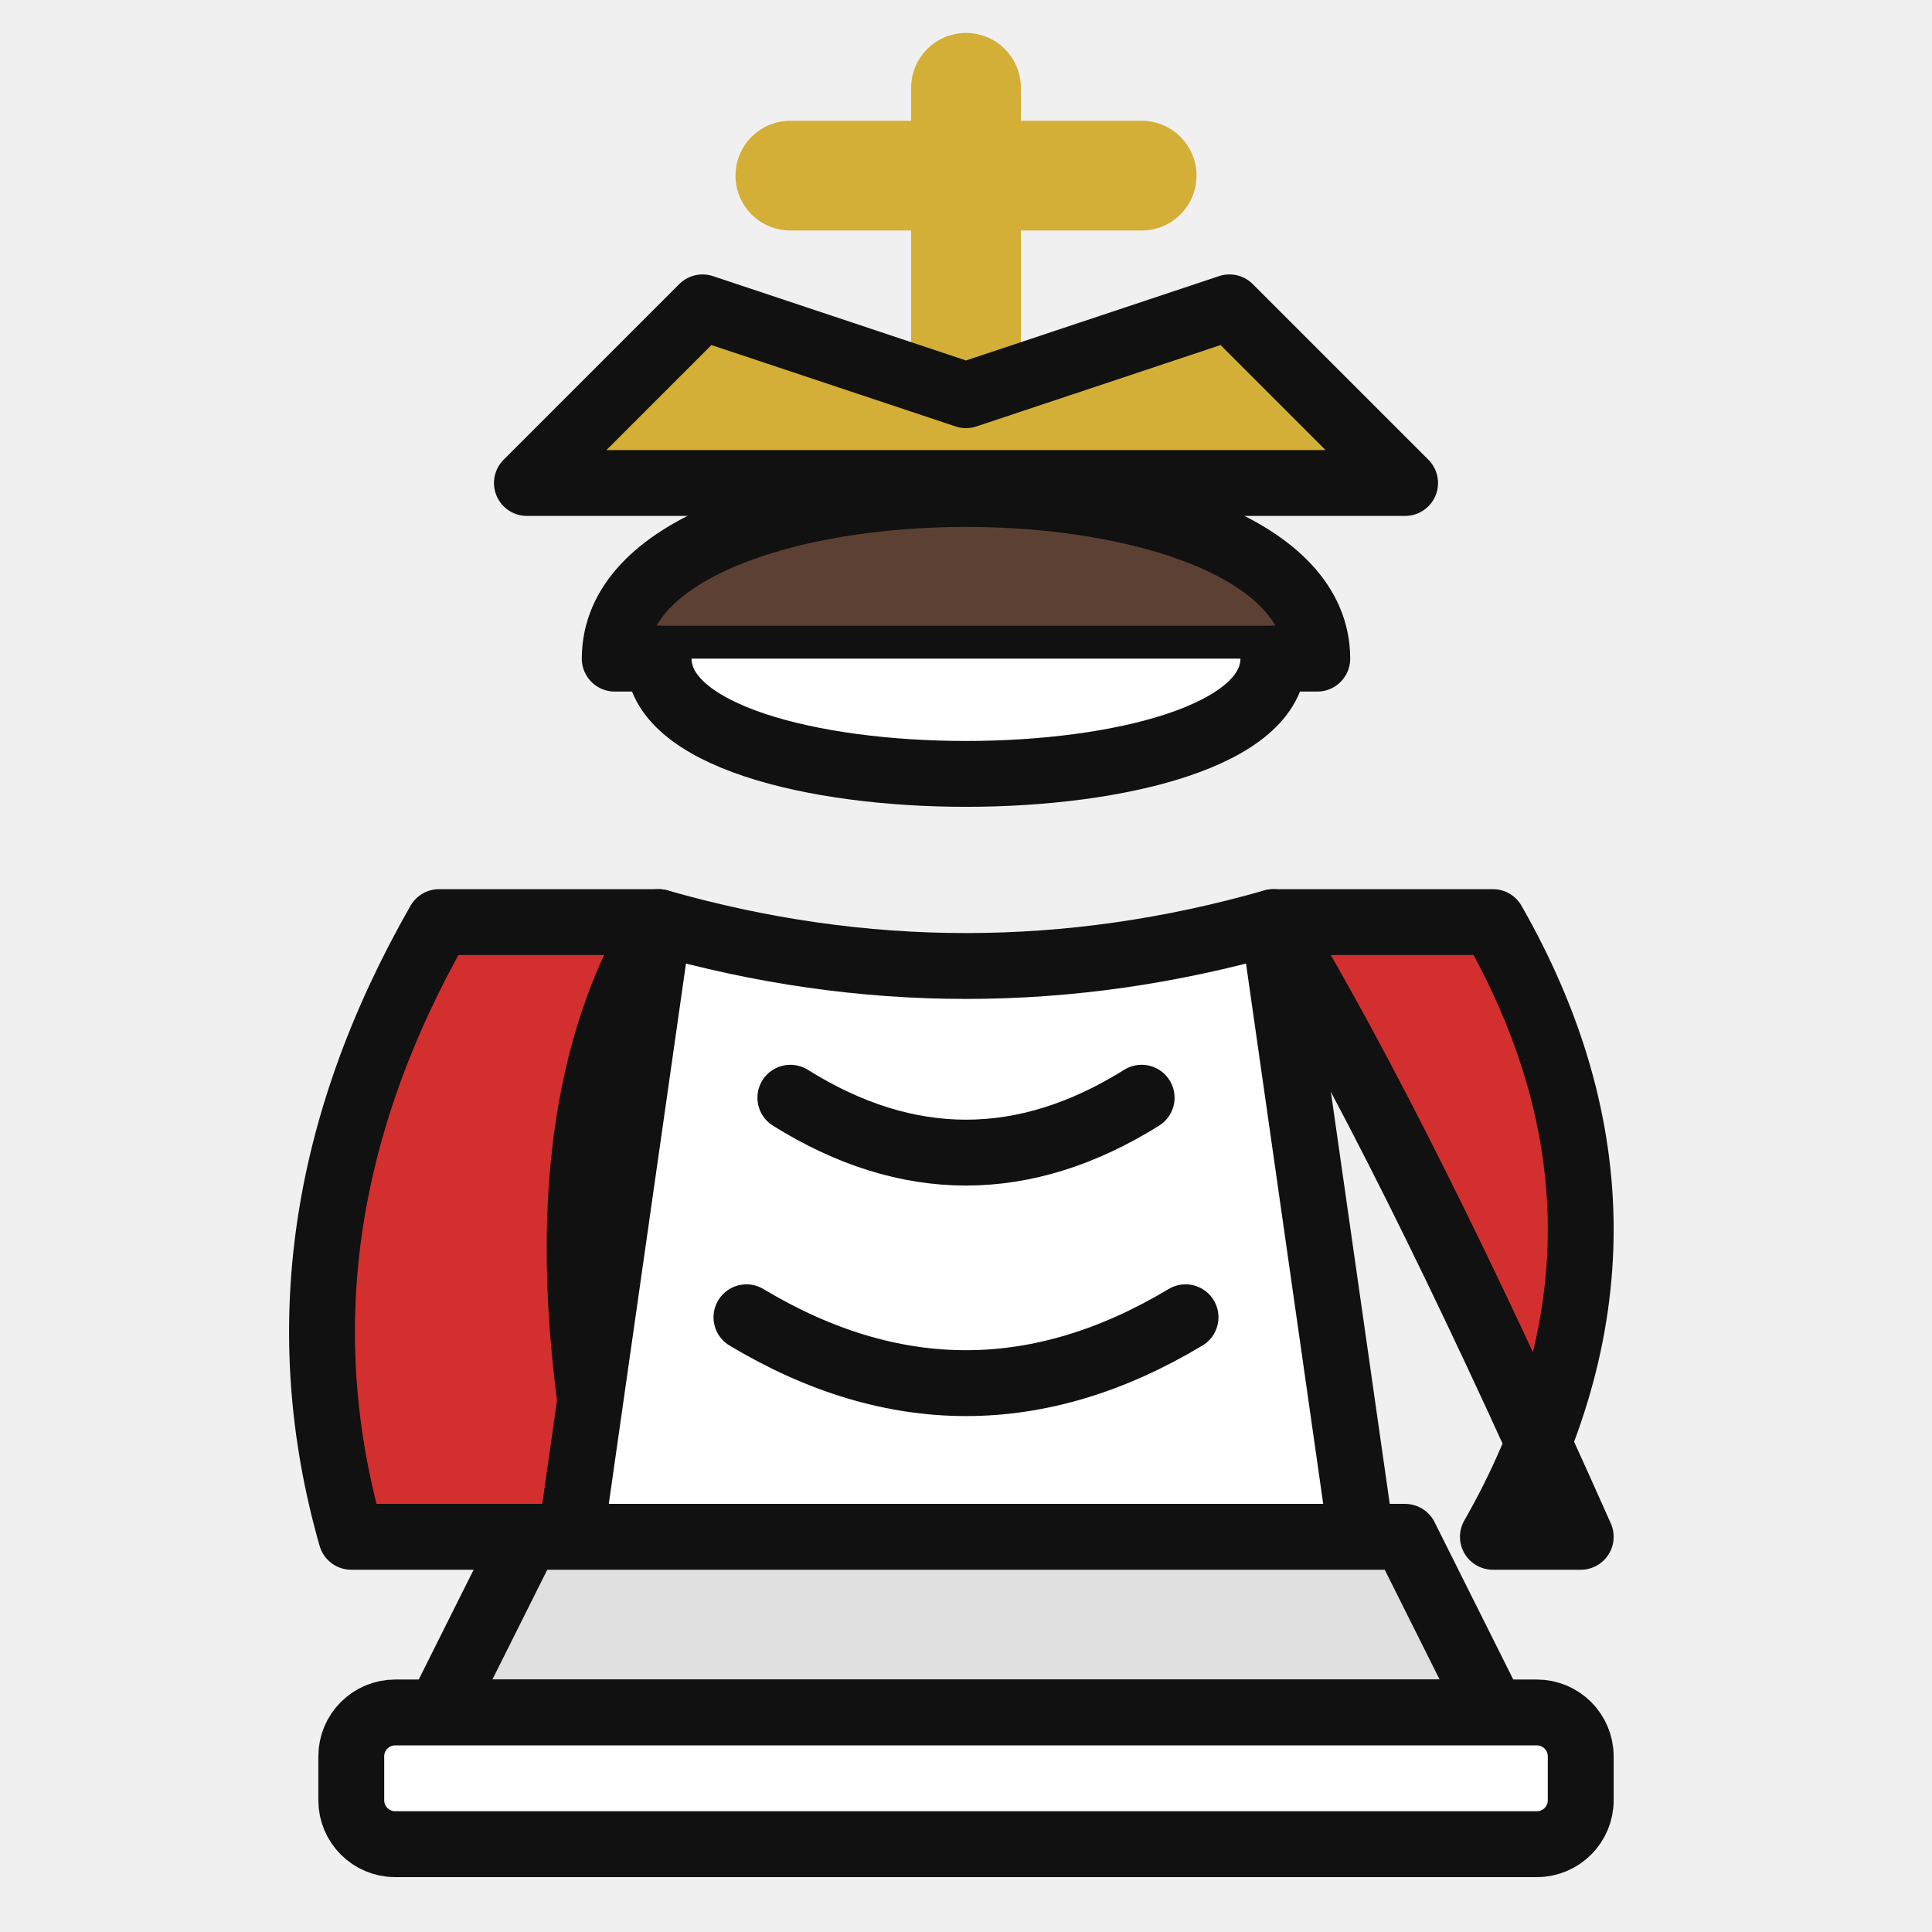
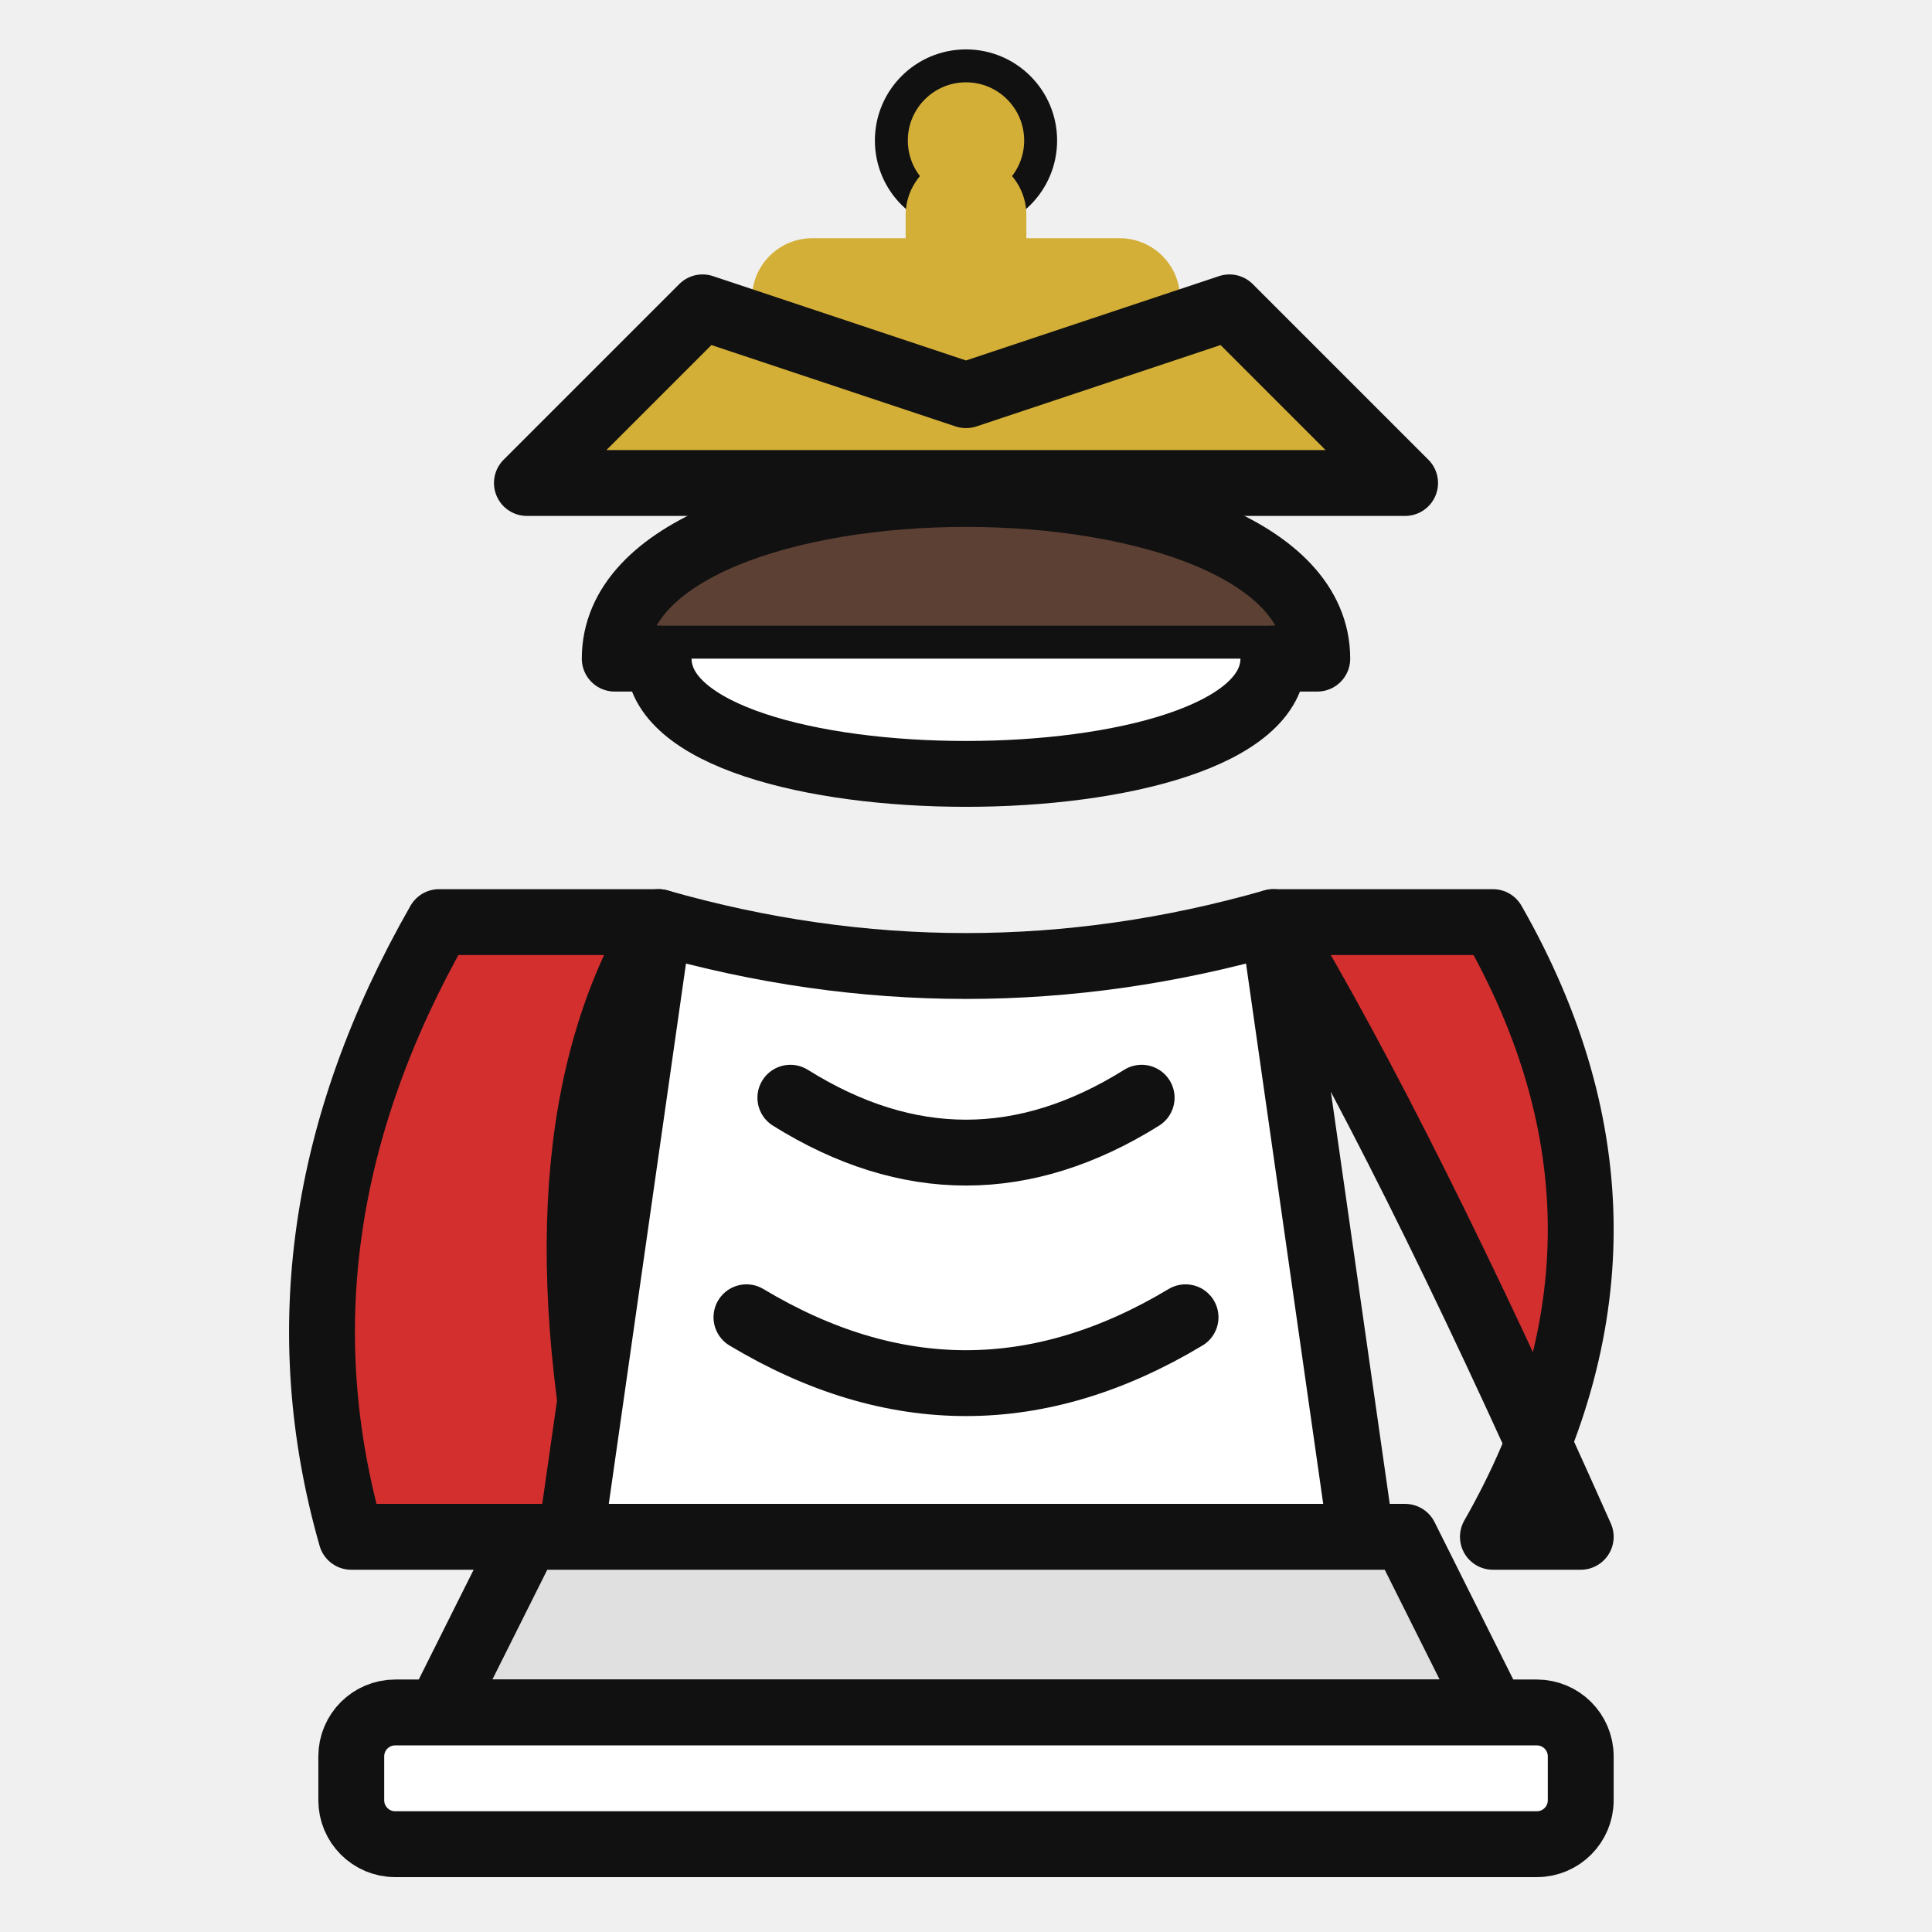
- <svg xmlns="http://www.w3.org/2000/svg" viewBox="0 0 44 44" width="44" height="44">
+ <svg xmlns="http://www.w3.org/2000/svg" viewBox="0 0 44 44" width="100%" height="100%">
  <g fill="none" stroke="#111111" stroke-width="1.5" stroke-linecap="round" stroke-linejoin="round">
-     <path d="M 22 2 L 22 8 M 18 4 L 26 4" stroke="#D4AF37" stroke-width="2.5" />
+     <circle cx="22" cy="3.2" r="1.7" fill="#D4AF37" stroke="#111111" stroke-width="0.75" />
+     <path d="M 22 4.9 L 22 9.5 M 18.5 6.8 L 25.5 6.8" stroke="#D4AF37" stroke-width="2.75" />
    <path d="M 12 11 L 16 7 L 22 9 L 28 7 L 32 11 Z" fill="#D4AF37" />
    <path d="M 14 15 C 14 10, 30 10, 30 15 Z" fill="#5C4033" />
    <path d="M 15 15 C 15 18.5, 29 18.5, 29 15" fill="#FFFFFF" />
    <path d="M 10 21 Q 6 28 8 35 L 14 35 Q 12 26 15 21 Z" fill="#D32F2F" />
    <path d="M 29 21 Q 32 26 36 35 L 34 35 Q 38 28 34 21 Z" fill="#D32F2F" />
    <path d="M 15 21 Q 22 23 29 21 L 31 35 L 13 35 Z" fill="#FFFFFF" />
    <path d="M 18 25 Q 22 27.5 26 25" stroke="#111111" stroke-width="1.5" />
    <path d="M 17 30 Q 22 33 27 30" stroke="#111111" stroke-width="1.5" />
    <path d="M 12 35 L 32 35 L 34 39 L 10 39 Z" fill="#E0E0E0" />
    <rect x="8" y="39" width="28" height="3" rx="1" fill="#FFFFFF" />
  </g>
</svg>
